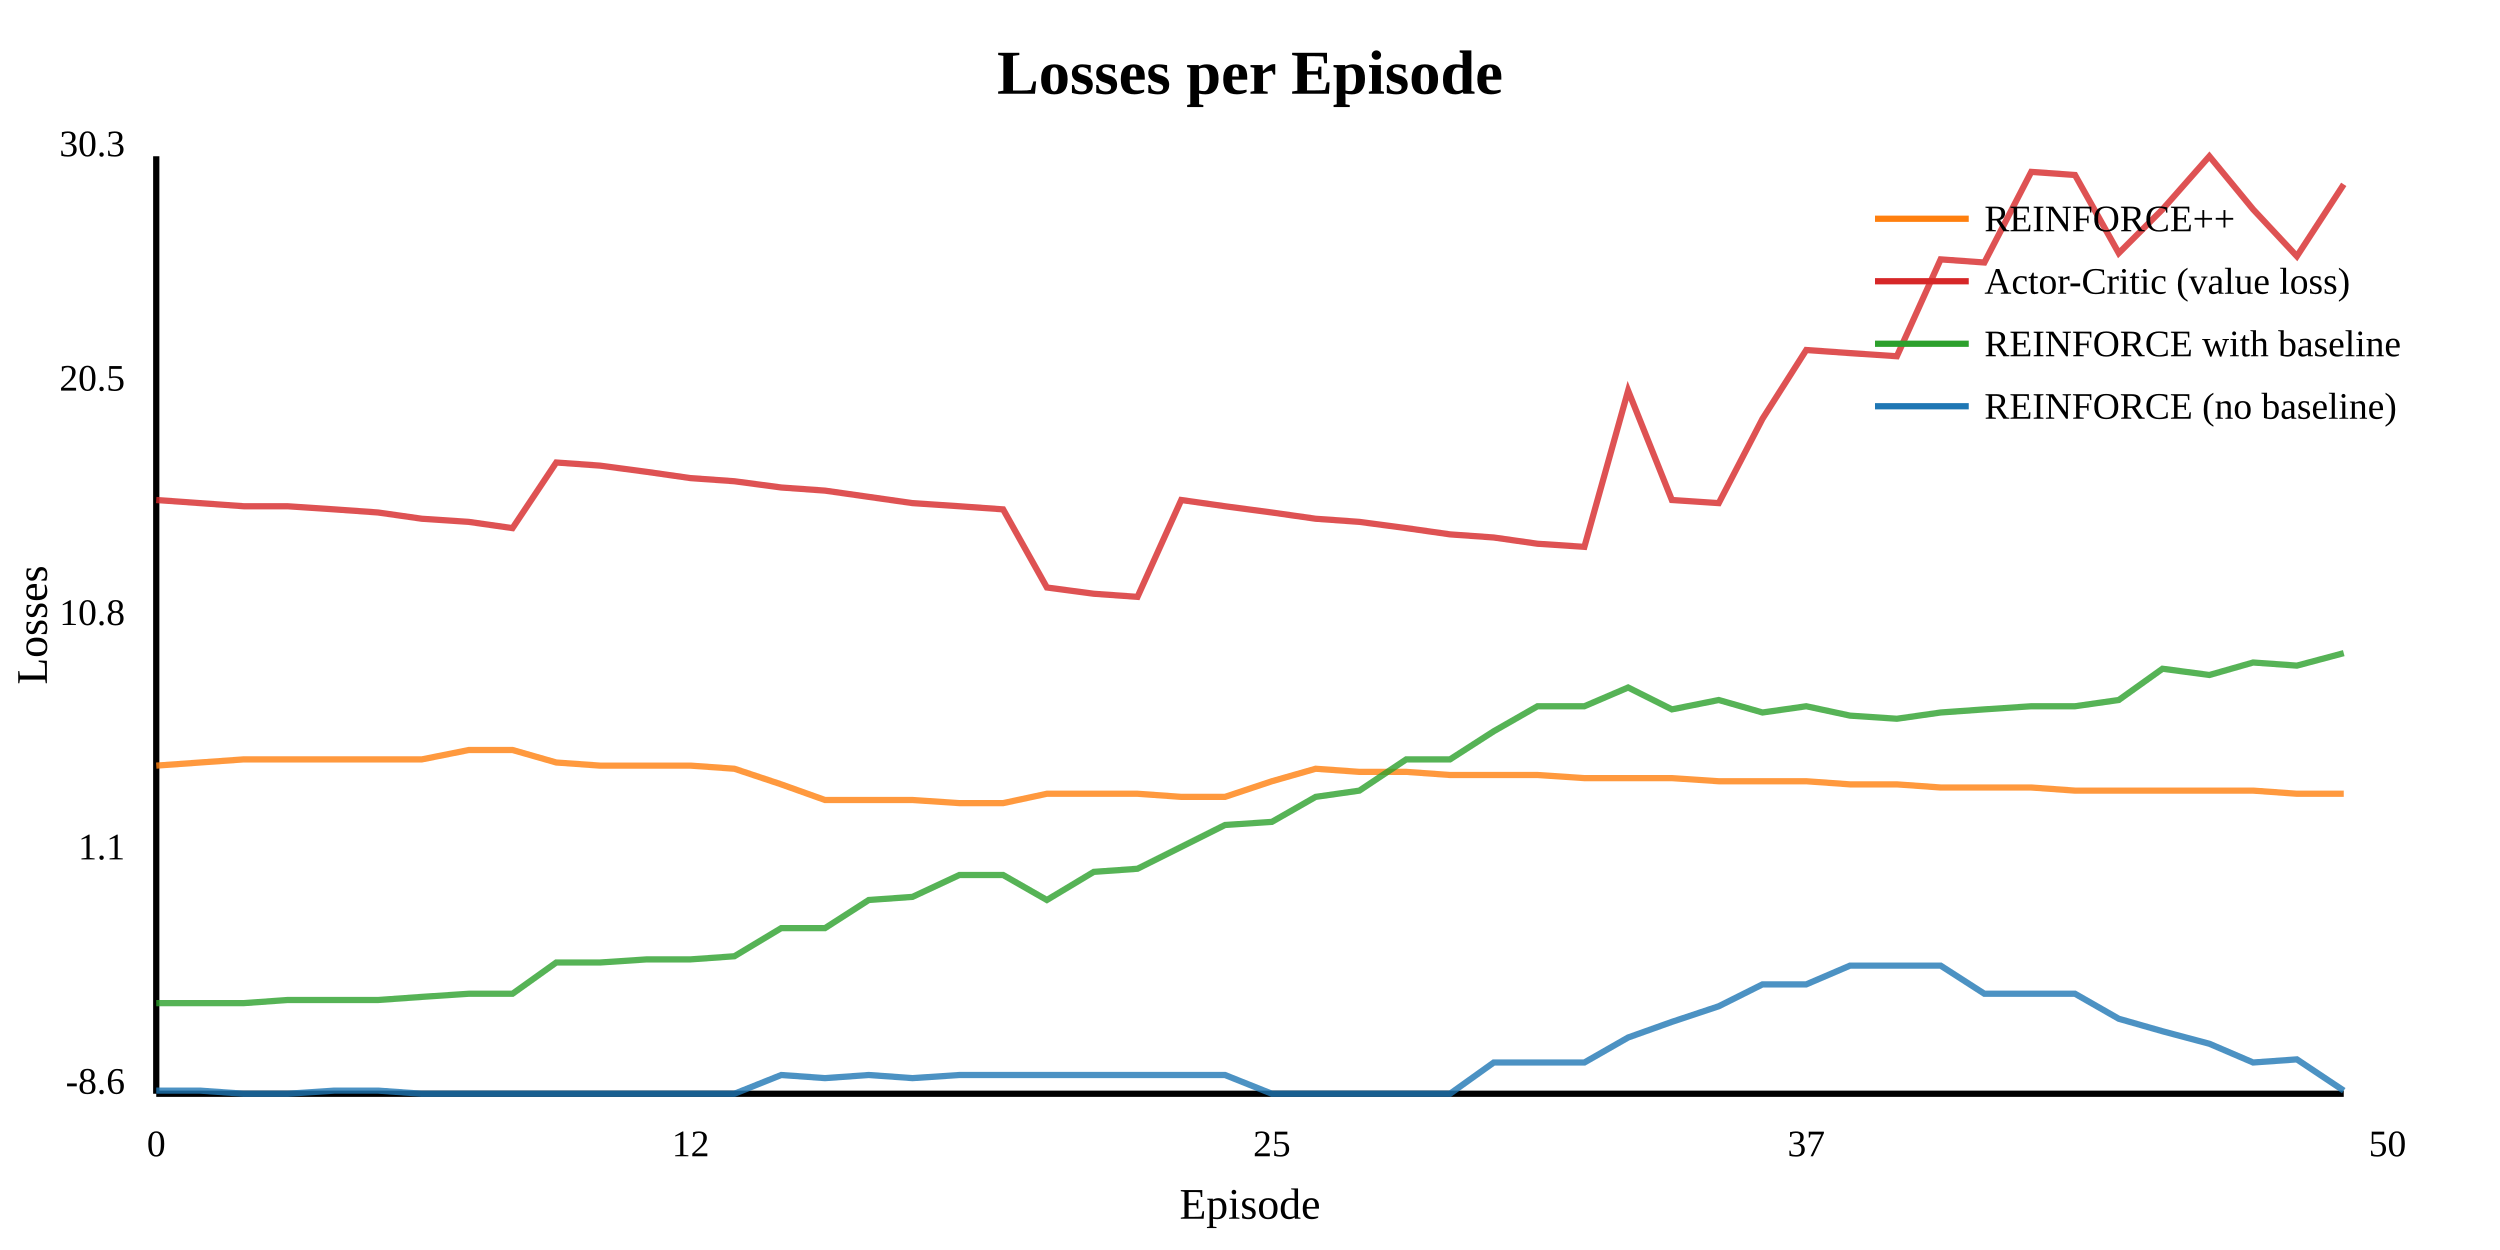
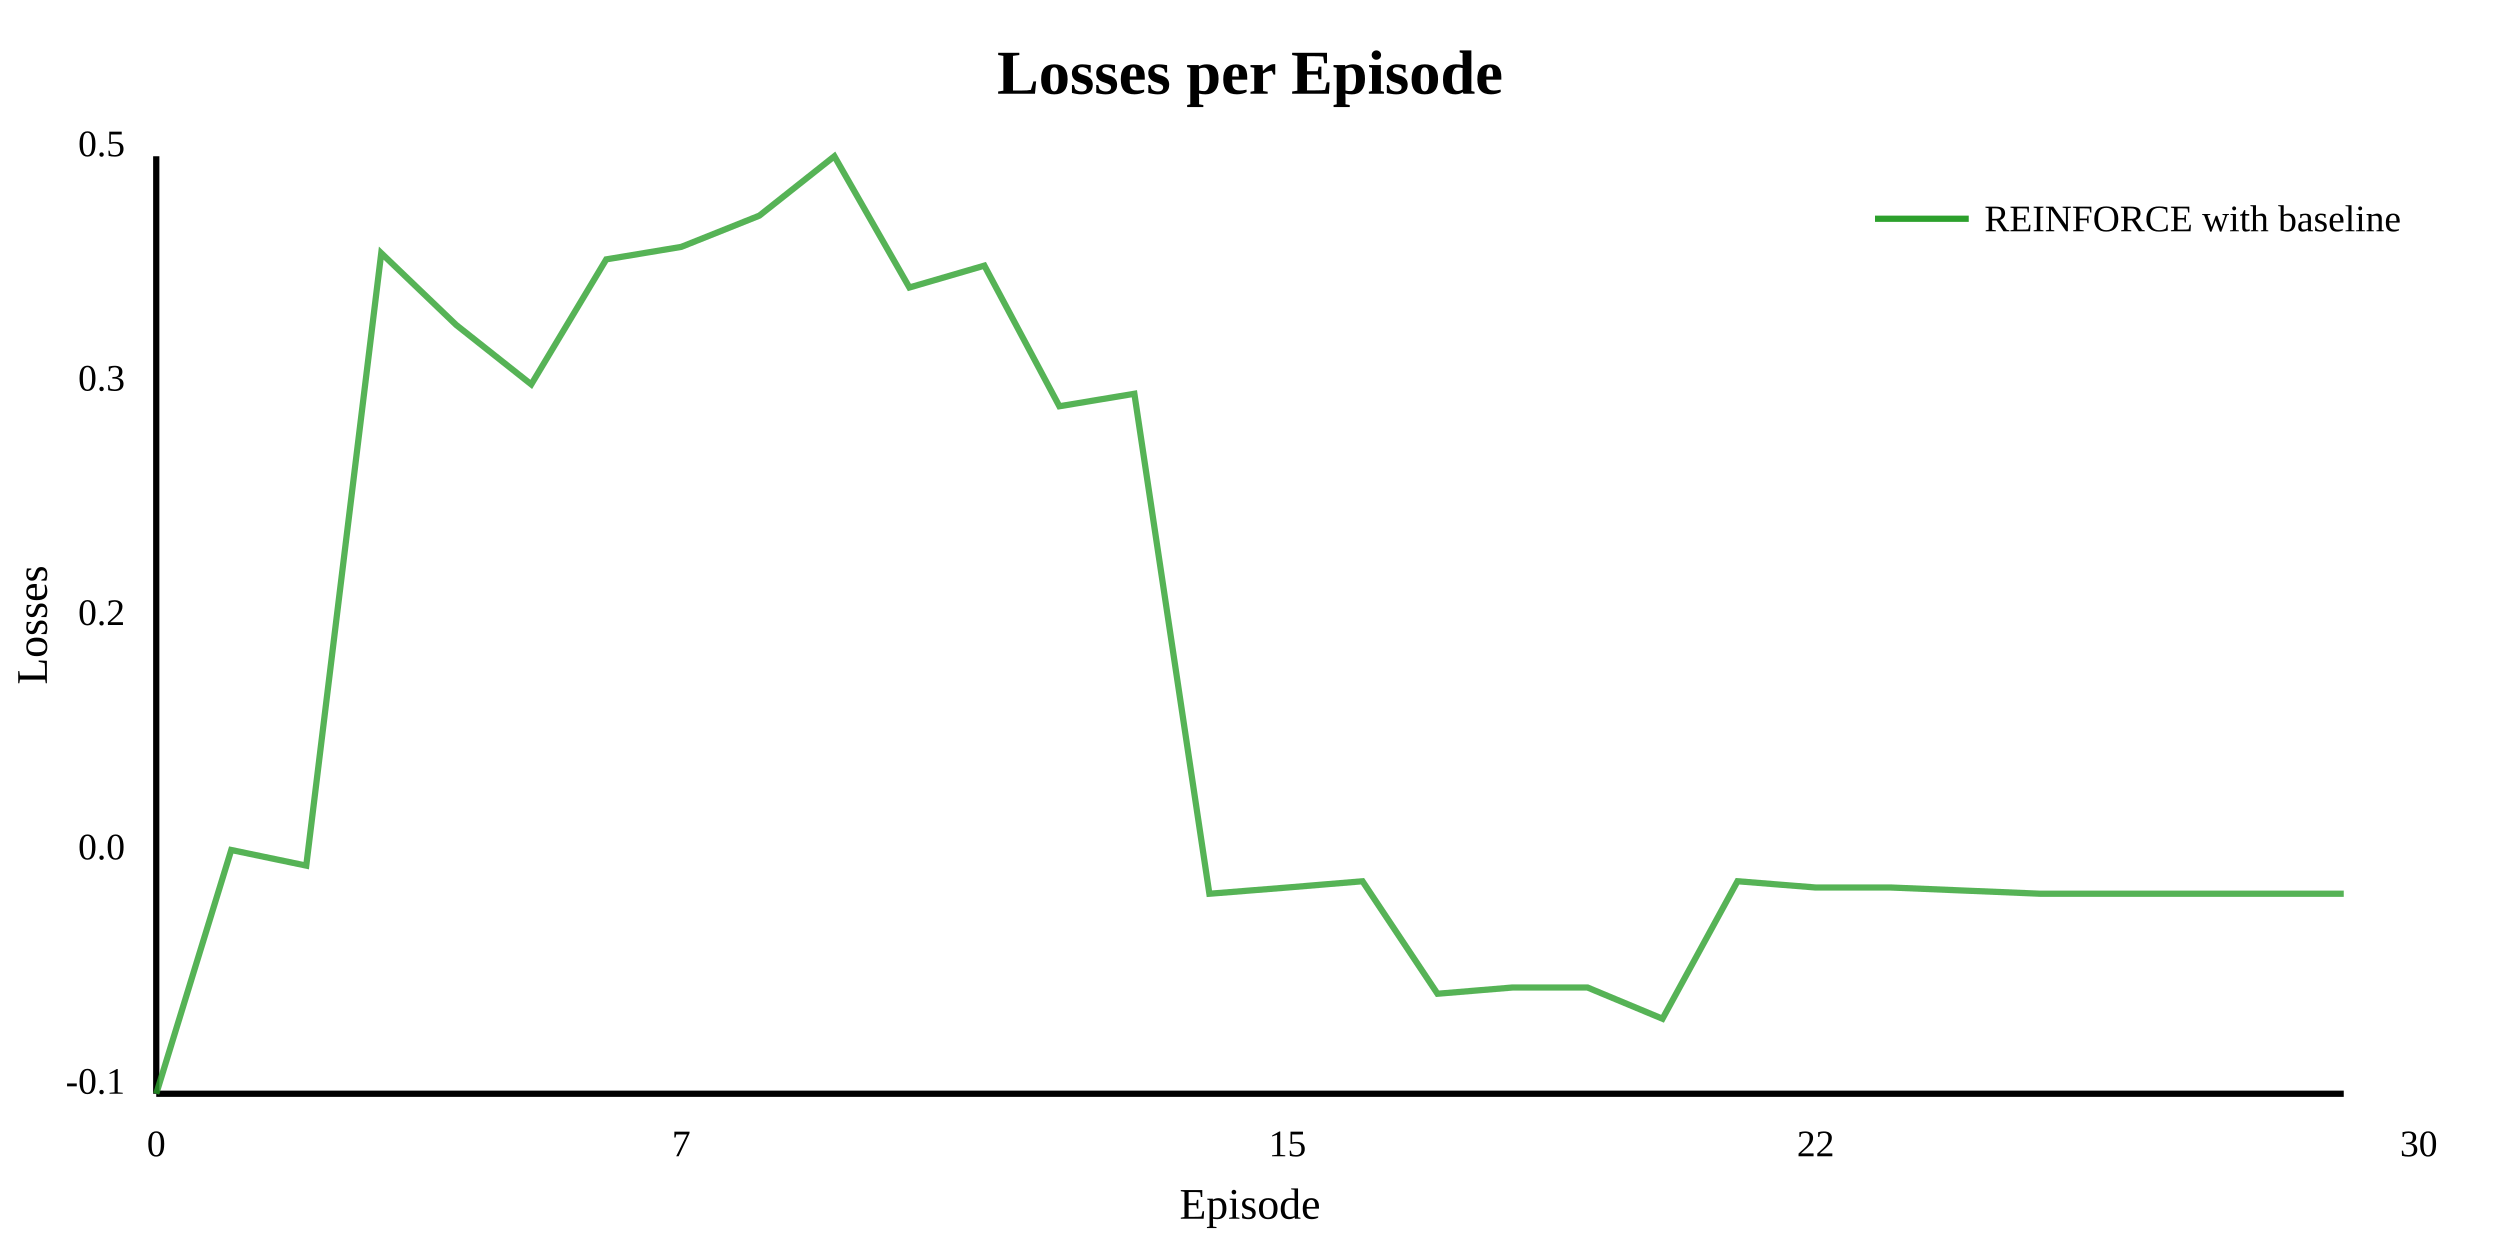
<svg xmlns="http://www.w3.org/2000/svg" width="800" height="400">
  <rect width="800" height="400" fill="white" />
  <line x1="50" y1="350" x2="750" y2="350" stroke="black" stroke-width="2" />
  <line x1="50" y1="50" x2="50" y2="350" stroke="black" stroke-width="2" />
  <text x="400" y="30" text-anchor="middle" font-size="20" font-weight="bold">Losses per Episode</text>
  <text x="400" y="390" text-anchor="middle" font-size="14">Episode</text>
  <text x="15" y="200" text-anchor="middle" font-size="14" transform="rotate(-90 15 200)">Losses</text>
  <text x="50" y="370" text-anchor="middle" font-size="12">0</text>
-   <text x="40" y="350" text-anchor="end" font-size="12">-8.6</text>
-   <text x="221" y="370" text-anchor="middle" font-size="12">12</text>
-   <text x="40" y="275" text-anchor="end" font-size="12">1.1</text>
-   <text x="407" y="370" text-anchor="middle" font-size="12">25</text>
-   <text x="40" y="200" text-anchor="end" font-size="12">10.8</text>
-   <text x="578" y="370" text-anchor="middle" font-size="12">37</text>
-   <text x="40" y="125" text-anchor="end" font-size="12">20.5</text>
-   <text x="764" y="370" text-anchor="middle" font-size="12">50</text>
-   <text x="40" y="50" text-anchor="end" font-size="12">30.3</text>
-   <polyline points="50,245 64,244 78,243 92,243 107,243 121,243 135,243 150,240 164,240 178,244 192,245 207,245 221,245 235,246 250,251 264,256 278,256 292,256 307,257 321,257 335,254 350,254 364,254 378,255 392,255 407,250 421,246 435,247 450,247 464,248 478,248 492,248 507,249 521,249 535,249 550,250 564,250 578,250 592,251 607,251 621,252 635,252 650,252 664,253 678,253 692,253 707,253 721,253 735,254 750,254" fill="none" stroke="#ff7f0e" stroke-width="2" opacity="0.8" />
-   <polyline points="50,160 64,161 78,162 92,162 107,163 121,164 135,166 150,167 164,169 178,148 192,149 207,151 221,153 235,154 250,156 264,157 278,159 292,161 307,162 321,163 335,188 350,190 364,191 378,160 392,162 407,164 421,166 435,167 450,169 464,171 478,172 492,174 507,175 521,125 535,160 550,161 564,134 578,112 592,113 607,114 621,83 635,84 650,55 664,56 678,81 692,67 707,50 721,67 735,82 750,59" fill="none" stroke="#d62728" stroke-width="2" opacity="0.8" />
-   <polyline points="50,321 64,321 78,321 92,320 107,320 121,320 135,319 150,318 164,318 178,308 192,308 207,307 221,307 235,306 250,297 264,297 278,288 292,287 307,280 321,280 335,288 350,279 364,278 378,271 392,264 407,263 421,255 435,253 450,243 464,243 478,234 492,226 507,226 521,220 535,227 550,224 564,228 578,226 592,229 607,230 621,228 635,227 650,226 664,226 678,224 692,214 707,216 721,212 735,213 750,209" fill="none" stroke="#2ca02c" stroke-width="2" opacity="0.8" />
-   <polyline points="50,349 64,349 78,350 92,350 107,349 121,349 135,350 150,350 164,350 178,350 192,350 207,350 221,350 235,350 250,344 264,345 278,344 292,345 307,344 321,344 335,344 350,344 364,344 378,344 392,344 407,350 421,350 435,350 450,350 464,350 478,340 492,340 507,340 521,332 535,327 550,322 564,315 578,315 592,309 607,309 621,309 635,318 650,318 664,318 678,326 692,330 707,334 721,340 735,339 750,349" fill="none" stroke="#1f77b4" stroke-width="2" opacity="0.8" />
-   <line x1="600" y1="70" x2="630" y2="70" stroke="#ff7f0e" stroke-width="2" />
-   <text x="635" y="74" font-size="12">REINFORCE++</text>
-   <line x1="600" y1="90" x2="630" y2="90" stroke="#d62728" stroke-width="2" />
-   <text x="635" y="94" font-size="12">Actor-Critic (value loss)</text>
-   <line x1="600" y1="110" x2="630" y2="110" stroke="#2ca02c" stroke-width="2" />
-   <text x="635" y="114" font-size="12">REINFORCE with baseline</text>
-   <line x1="600" y1="130" x2="630" y2="130" stroke="#1f77b4" stroke-width="2" />
-   <text x="635" y="134" font-size="12">REINFORCE (no baseline)</text>
+   <text x="40" y="350" text-anchor="end" font-size="12">-0.1</text>
+   <text x="218" y="370" text-anchor="middle" font-size="12">7</text>
+   <text x="40" y="275" text-anchor="end" font-size="12">0.0</text>
+   <text x="412" y="370" text-anchor="middle" font-size="12">15</text>
+   <text x="40" y="200" text-anchor="end" font-size="12">0.2</text>
+   <text x="581" y="370" text-anchor="middle" font-size="12">22</text>
+   <text x="40" y="125" text-anchor="end" font-size="12">0.3</text>
+   <text x="774" y="370" text-anchor="middle" font-size="12">30</text>
+   <text x="40" y="50" text-anchor="end" font-size="12">0.5</text>
+   <polyline points="50,350 74,272 98,277 122,81 146,104 170,123 194,83 218,79 243,69 267,50 291,92 315,85 339,130 363,126 387,286 412,284 436,282 460,318 484,316 508,316 532,326 556,282 581,284 605,284 629,285 653,286 677,286 701,286 725,286 750,286" fill="none" stroke="#2ca02c" stroke-width="2" opacity="0.8" />
+   <line x1="600" y1="70" x2="630" y2="70" stroke="#2ca02c" stroke-width="2" />
+   <text x="635" y="74" font-size="12">REINFORCE with baseline</text>
</svg>
